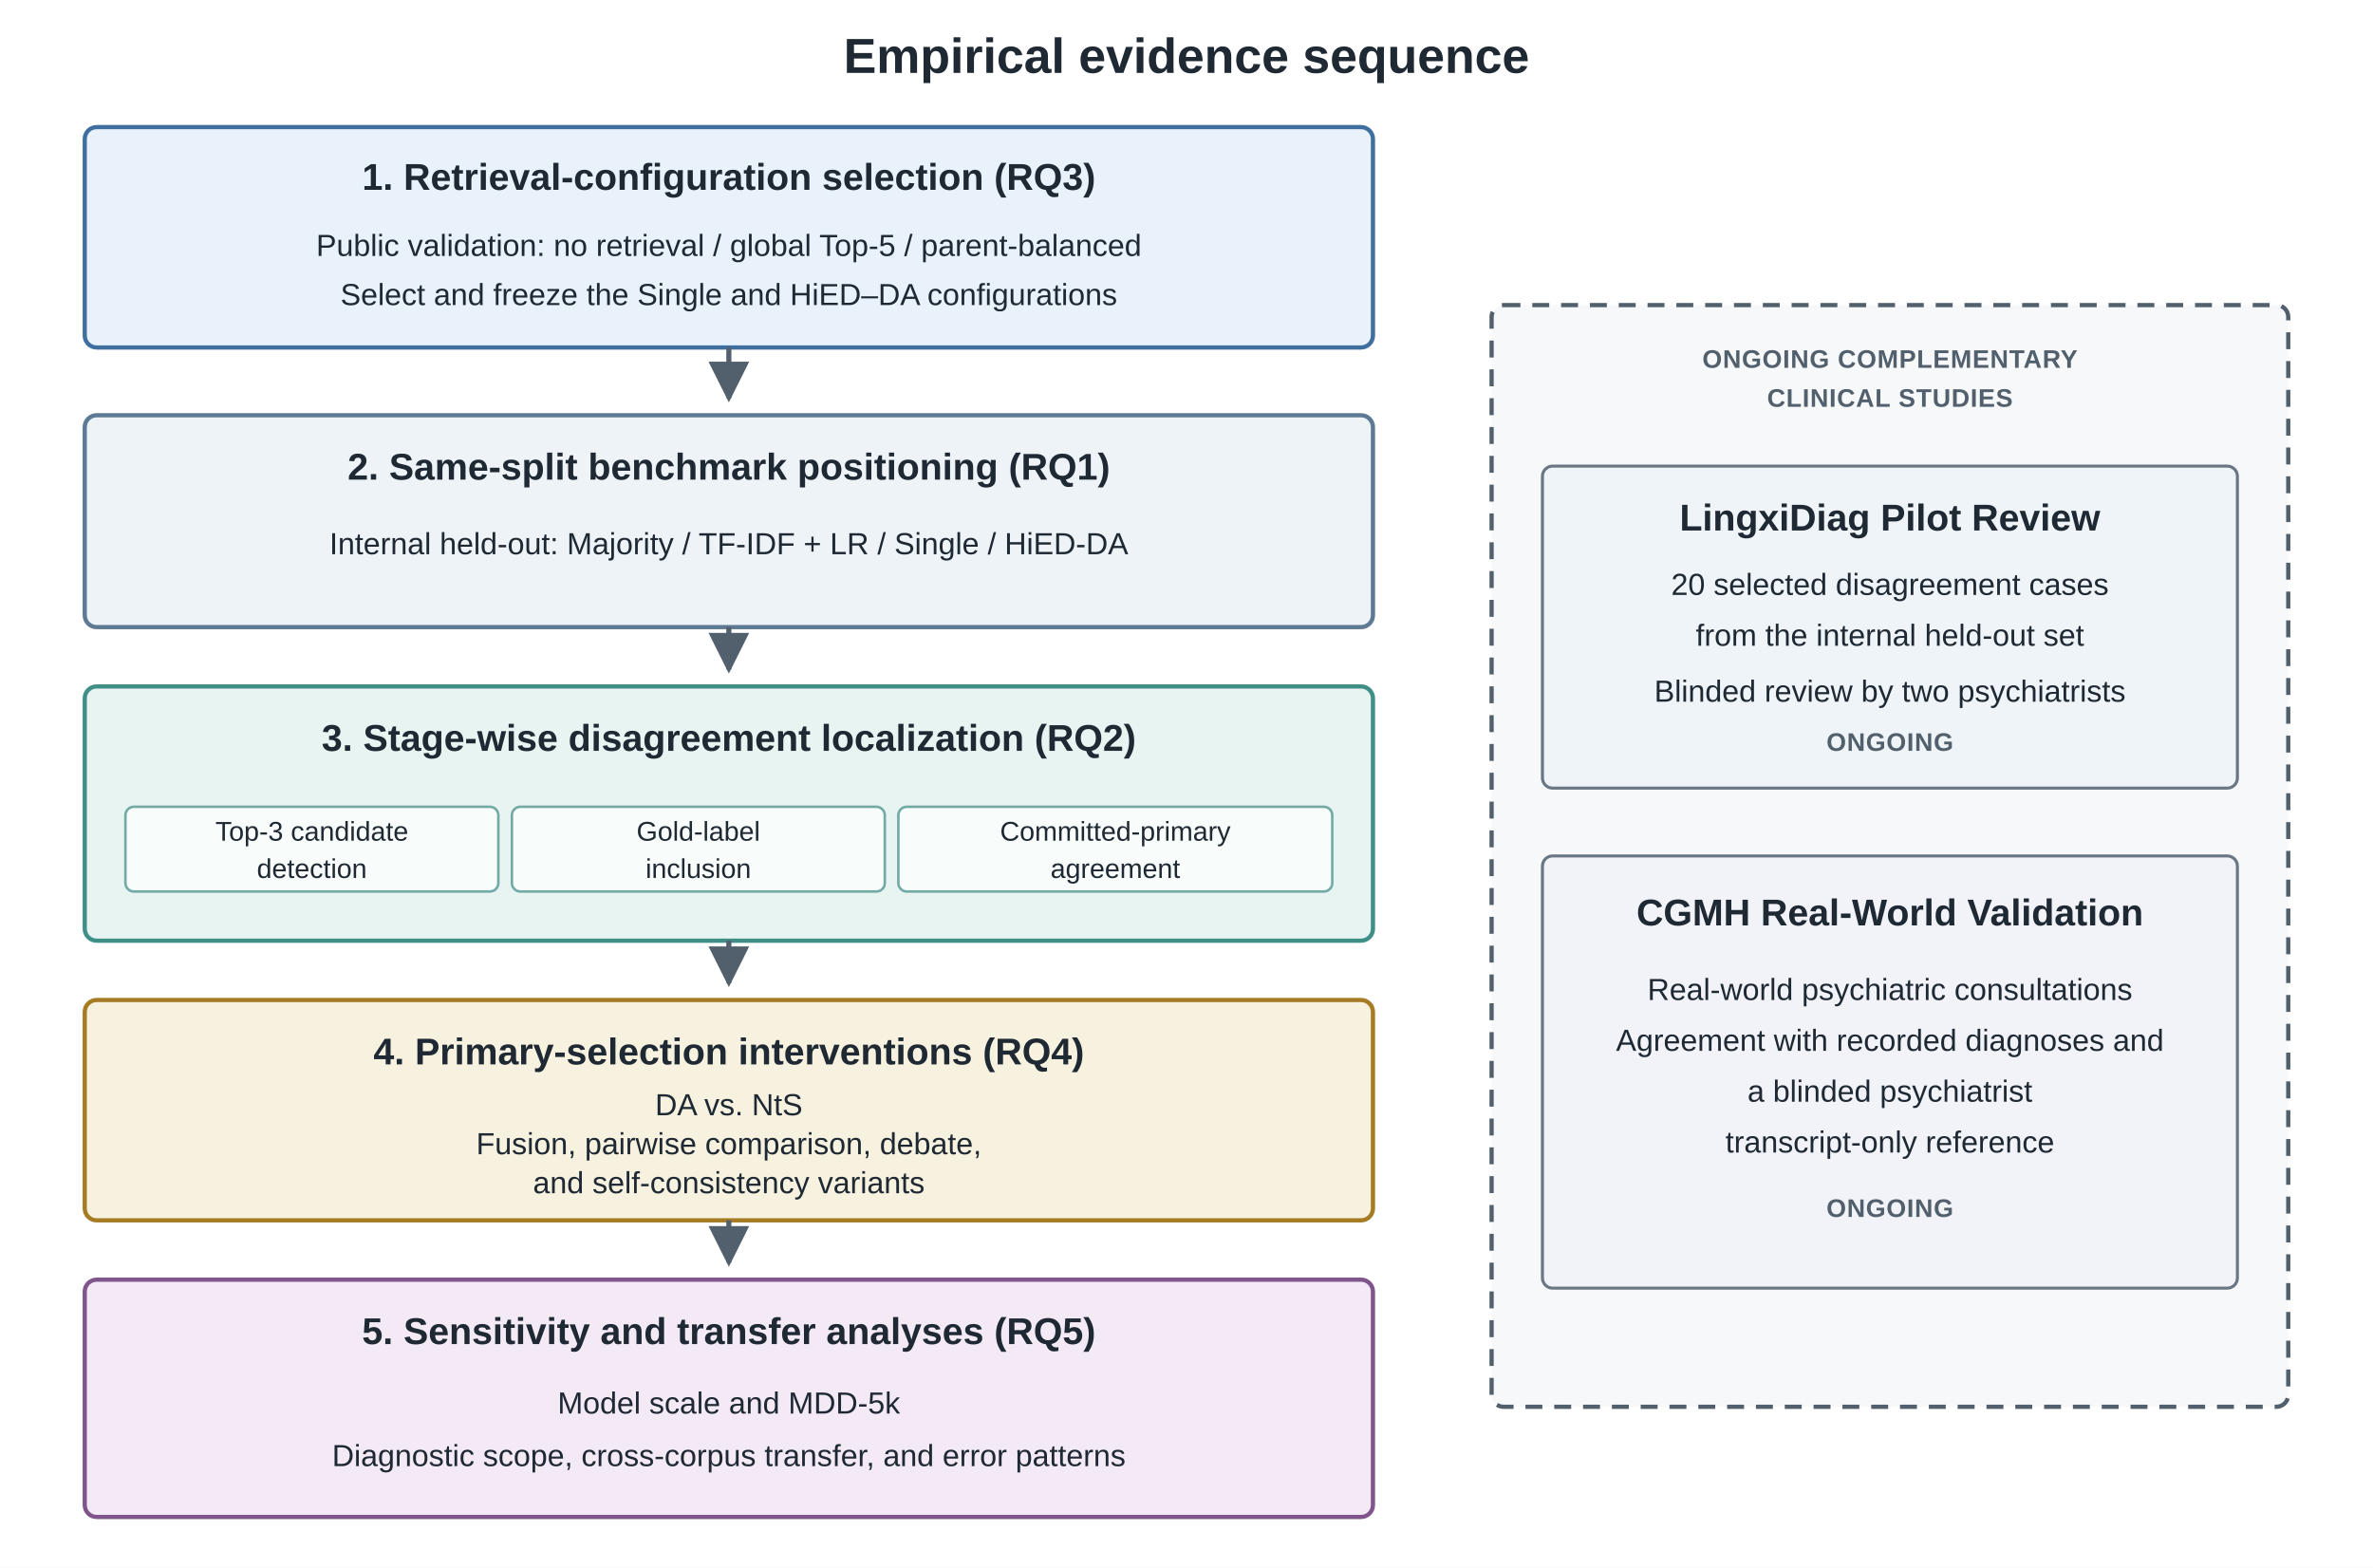
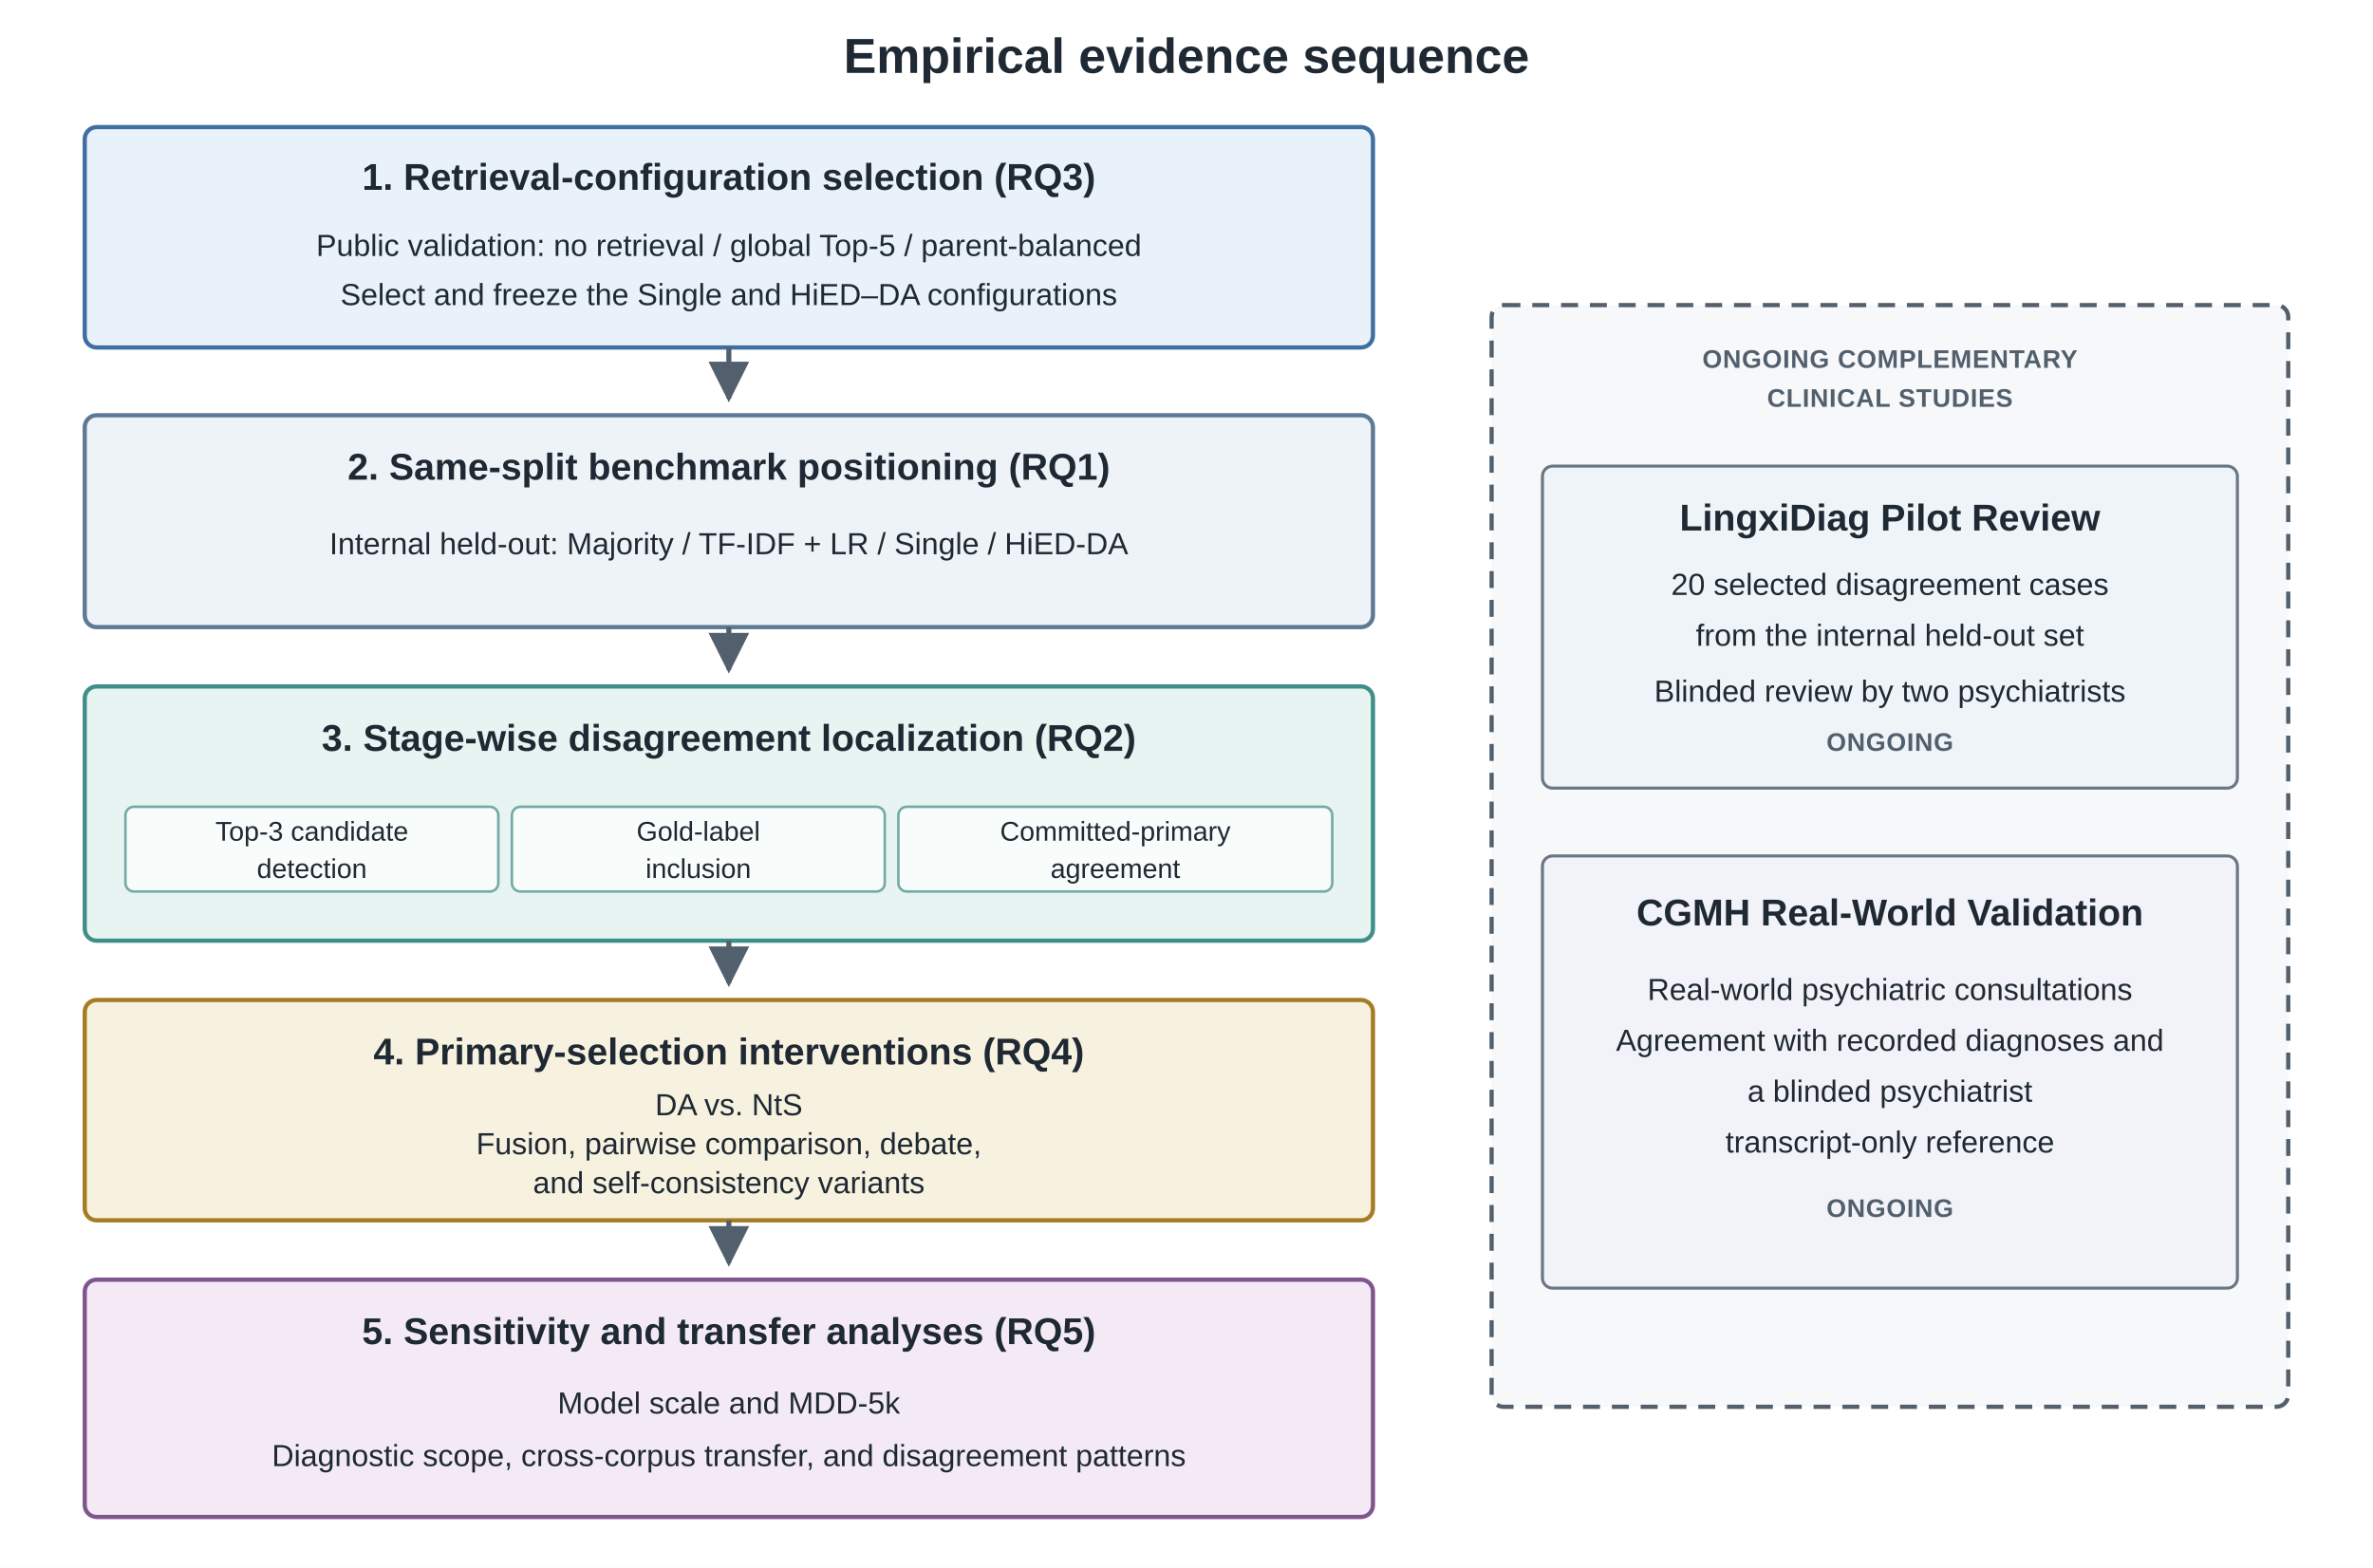
<svg xmlns="http://www.w3.org/2000/svg" width="1400" height="925" viewBox="0 0 1400 925">
  <rect width="1400" height="925" fill="#ffffff" />
  <defs>
    <marker id="arrow-solid" viewBox="0 0 10 10" refX="9" refY="5" markerWidth="8" markerHeight="8" orient="auto-start-reverse">
      <path d="M 0 0 L 10 5 L 0 10 z" fill="#52606d" />
    </marker>
  </defs>
  <style>
    text { font-family: Verdana, Arial, sans-serif; fill: #1f2933; }
    .title { font-size: 29px; font-weight: 700; }
    .heading { font-size: 22px; font-weight: 700; }
    .detail { font-size: 18px; }
    .small-detail { font-size: 16px; }
    .study { font-size: 15px; font-weight: 700; fill: #52606d; letter-spacing: 0.4px; }
    .flow { stroke: #52606d; stroke-width: 3; fill: none; marker-end: url(#arrow-solid); }
  </style>
  <text x="700" y="43" text-anchor="middle" class="title">Empirical evidence sequence</text>
  <rect x="50" y="75" width="760" height="130" rx="7" fill="#e9f2fb" stroke="#3f6f9f" stroke-width="2.5" />
  <text x="430" y="112" text-anchor="middle" class="heading">1. Retrieval-configuration selection (RQ3)</text>
  <text x="430" y="151" text-anchor="middle" class="detail">Public validation: no retrieval / global Top-5 / parent-balanced</text>
  <text x="430" y="180" text-anchor="middle" class="detail">Select and freeze the Single and HiED–DA configurations</text>
  <path d="M430 205 V235" class="flow" />
  <rect x="50" y="245" width="760" height="125" rx="7" fill="#eef3f8" stroke="#5d7994" stroke-width="2.5" />
  <text x="430" y="283" text-anchor="middle" class="heading">2. Same-split benchmark positioning (RQ1)</text>
  <text x="430" y="327" text-anchor="middle" class="detail">Internal held-out: Majority / TF-IDF + LR / Single / HiED-DA</text>
  <path d="M430 370 V395" class="flow" />
  <rect x="50" y="405" width="760" height="150" rx="7" fill="#e7f4f2" stroke="#3f8f88" stroke-width="2.5" />
  <text x="430" y="443" text-anchor="middle" class="heading">3. Stage-wise disagreement localization (RQ2)</text>
  <rect x="74" y="476" width="220" height="50" rx="5" fill="#f8fcfb" stroke="#74aaa5" stroke-width="1.5" />
  <rect x="302" y="476" width="220" height="50" rx="5" fill="#f8fcfb" stroke="#74aaa5" stroke-width="1.5" />
  <rect x="530" y="476" width="256" height="50" rx="5" fill="#f8fcfb" stroke="#74aaa5" stroke-width="1.5" />
  <text x="184" y="496" text-anchor="middle" class="small-detail">Top-3 candidate</text>
  <text x="184" y="518" text-anchor="middle" class="small-detail">detection</text>
  <text x="412" y="496" text-anchor="middle" class="small-detail">Gold-label</text>
  <text x="412" y="518" text-anchor="middle" class="small-detail">inclusion</text>
  <text x="658" y="496" text-anchor="middle" class="small-detail">Committed-primary</text>
  <text x="658" y="518" text-anchor="middle" class="small-detail">agreement</text>
  <path d="M430 555 V580" class="flow" />
  <rect x="50" y="590" width="760" height="130" rx="7" fill="#f7f1df" stroke="#a57c24" stroke-width="2.5" />
  <text x="430" y="628" text-anchor="middle" class="heading">4. Primary-selection interventions (RQ4)</text>
  <text x="430" y="658" text-anchor="middle" class="detail">DA vs. NtS</text>
  <text x="430" y="681" text-anchor="middle" class="detail">Fusion, pairwise comparison, debate,</text>
  <text x="430" y="704" text-anchor="middle" class="detail">and self-consistency variants</text>
  <path d="M430 720 V745" class="flow" />
  <rect x="50" y="755" width="760" height="140" rx="7" fill="#f3eaf5" stroke="#80558c" stroke-width="2.5" />
  <text x="430" y="793" text-anchor="middle" class="heading">5. Sensitivity and transfer analyses (RQ5)</text>
  <text x="430" y="834" text-anchor="middle" class="detail">Model scale and MDD-5k</text>
-   <text x="430" y="865" text-anchor="middle" class="detail">Diagnostic scope, cross-corpus transfer, and error patterns</text>
+   <text x="430" y="865" text-anchor="middle" class="detail">Diagnostic scope, cross-corpus transfer, and disagreement patterns</text>
  <rect x="880" y="180" width="470" height="650" rx="7" fill="#f7f8fa" stroke="#52606d" stroke-width="2.5" stroke-dasharray="10 7" />
  <text x="1115" y="217" text-anchor="middle" class="study">ONGOING COMPLEMENTARY</text>
  <text x="1115" y="240" text-anchor="middle" class="study">CLINICAL STUDIES</text>
  <rect x="910" y="275" width="410" height="190" rx="6" fill="#eef4f7" stroke="#697784" stroke-width="1.8" />
  <text x="1115" y="313" text-anchor="middle" class="heading">LingxiDiag Pilot Review</text>
  <text x="1115" y="351" text-anchor="middle" class="detail">20 selected disagreement cases</text>
  <text x="1115" y="381" text-anchor="middle" class="detail">from the internal held-out set</text>
  <text x="1115" y="414" text-anchor="middle" class="detail">Blinded review by two psychiatrists</text>
  <text x="1115" y="443" text-anchor="middle" class="study">ONGOING</text>
  <rect x="910" y="505" width="410" height="255" rx="6" fill="#f2f3f8" stroke="#697784" stroke-width="1.8" />
  <text x="1115" y="546" text-anchor="middle" class="heading">CGMH Real-World Validation</text>
  <text x="1115" y="590" text-anchor="middle" class="detail">Real-world psychiatric consultations</text>
  <text x="1115" y="620" text-anchor="middle" class="detail">Agreement with recorded diagnoses and</text>
  <text x="1115" y="650" text-anchor="middle" class="detail">a blinded psychiatrist</text>
  <text x="1115" y="680" text-anchor="middle" class="detail">transcript-only reference</text>
  <text x="1115" y="718" text-anchor="middle" class="study">ONGOING</text>
</svg>
